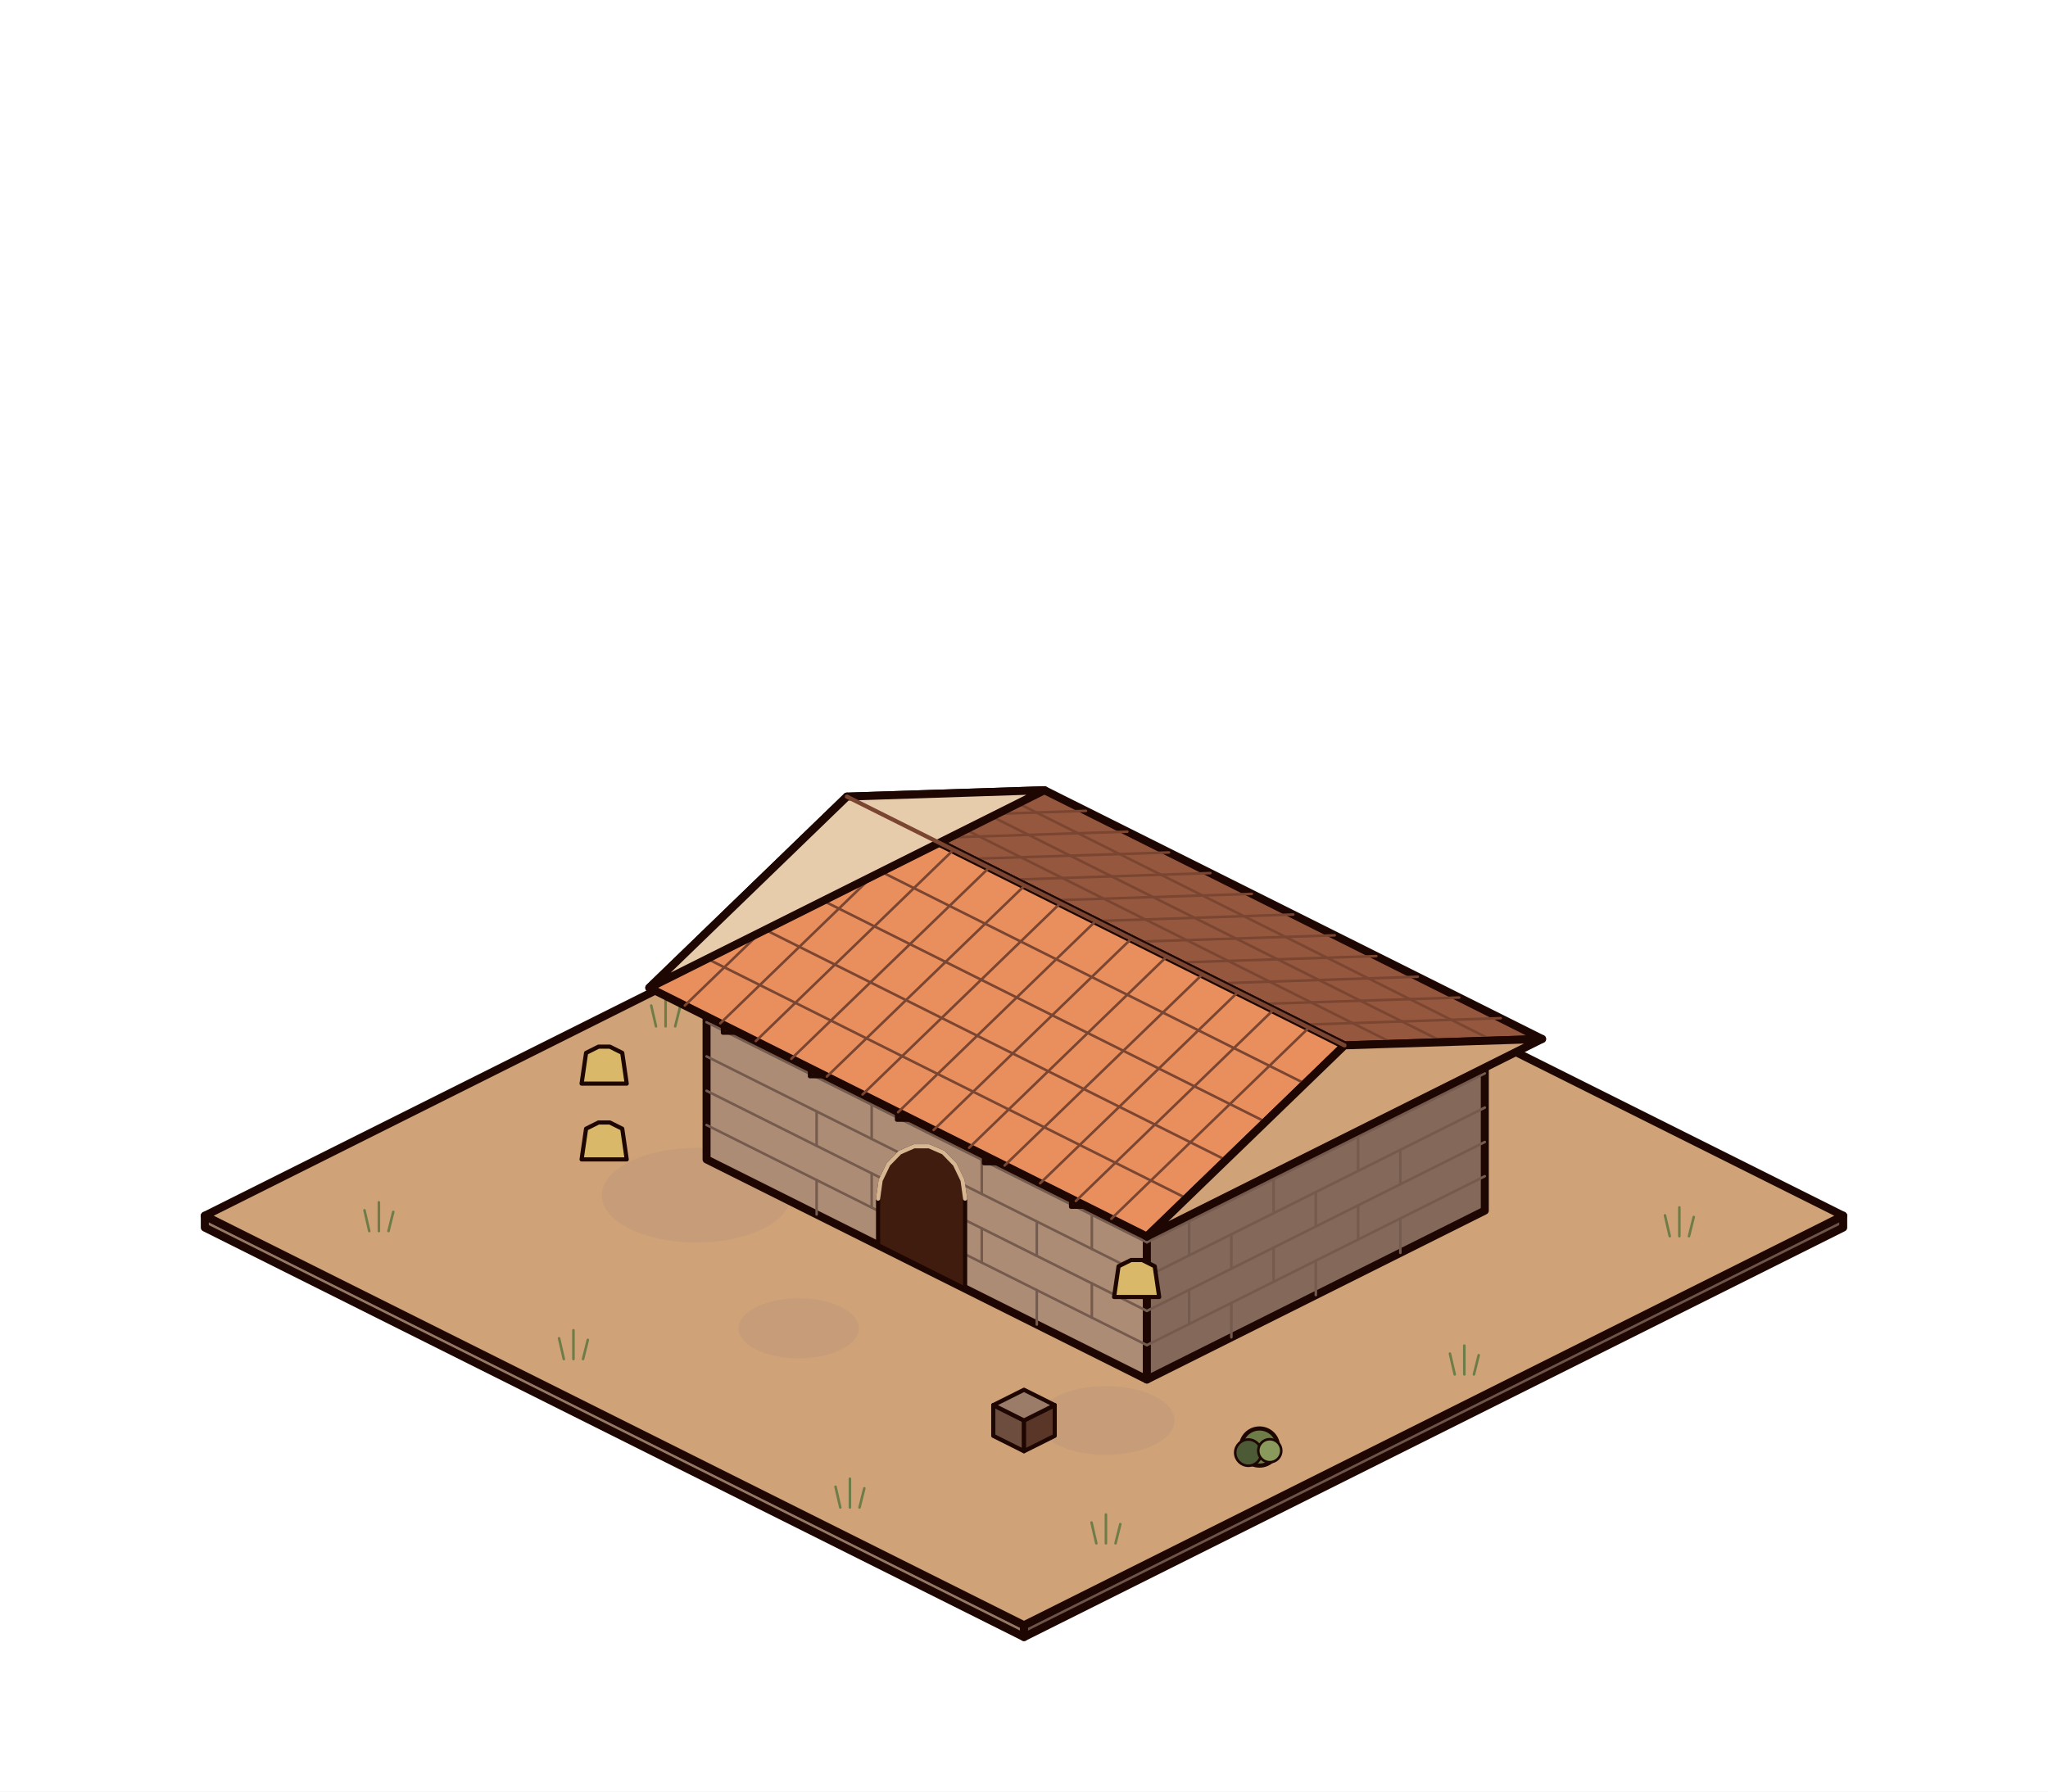
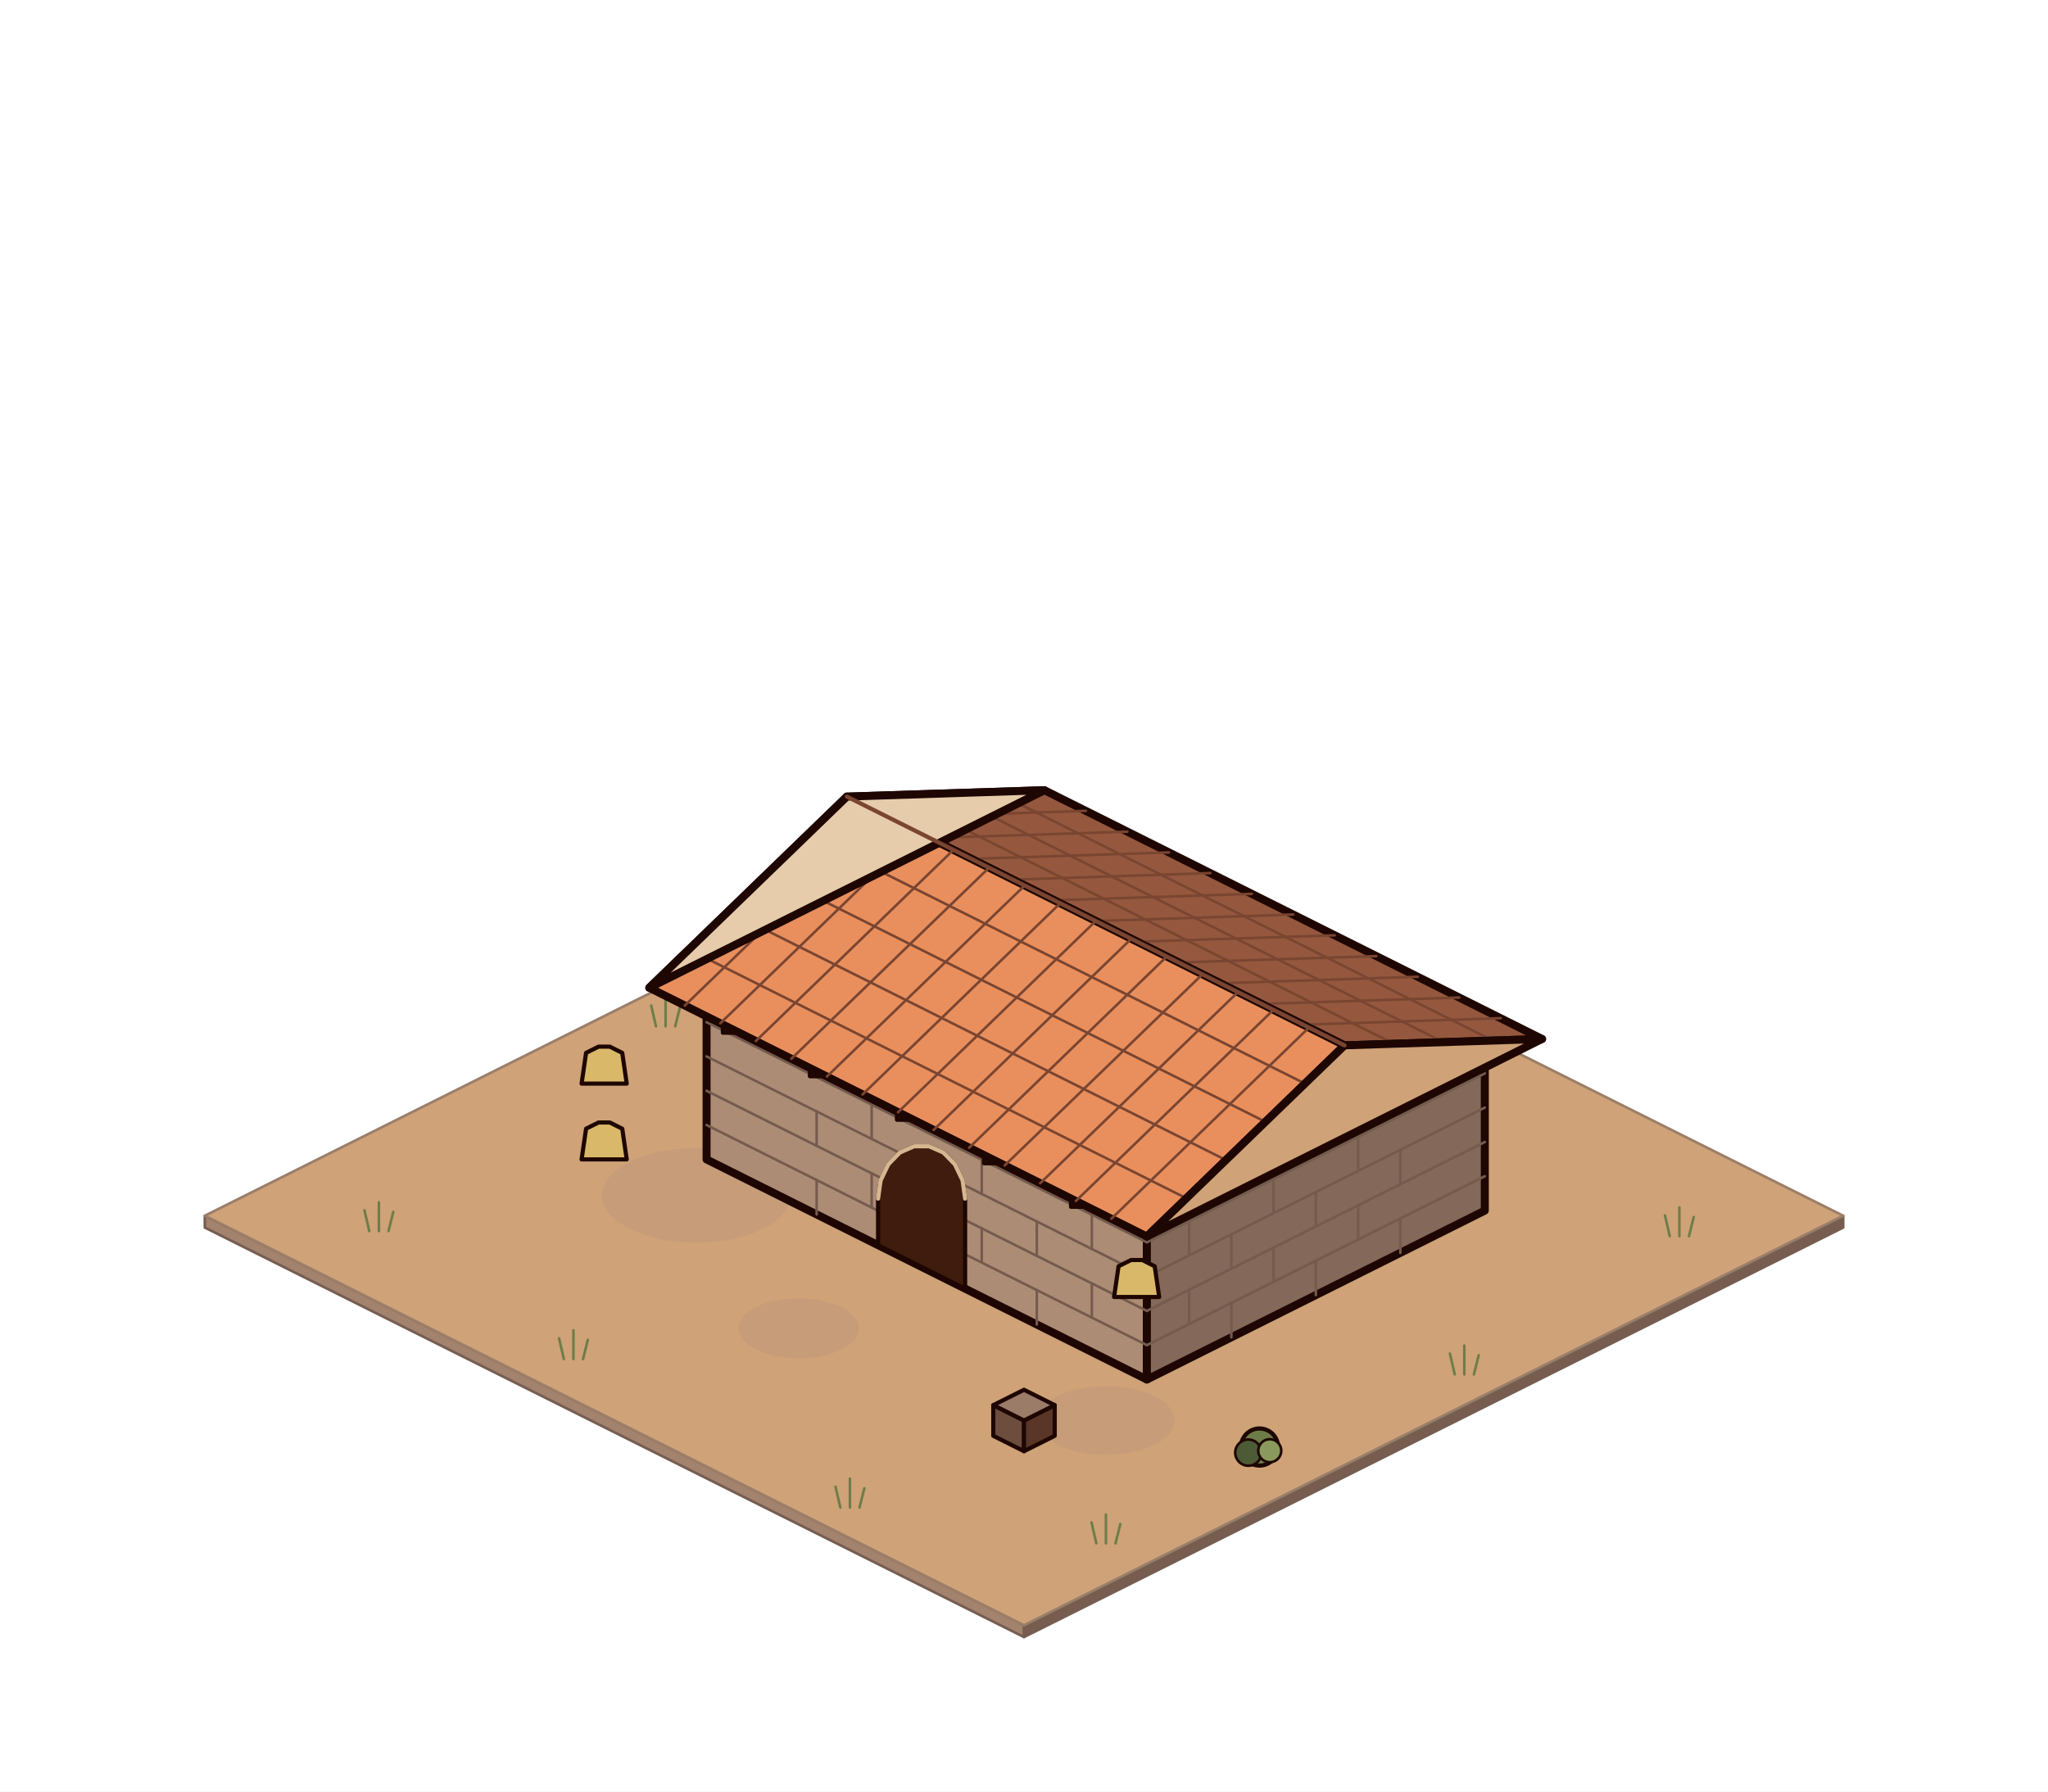
<svg xmlns="http://www.w3.org/2000/svg" viewBox="-640 -760 1280 1120" width="1280" height="1120">
  <rect x="-640" y="-760" width="1280" height="1120" fill="#ffffff" />
-   <polygon points="-512.0,0.0 0.0,256.0 0.0,263.4 -512.0,7.4" fill="#947864" stroke="#1e0702" stroke-width="5.0" stroke-linejoin="round" />
-   <polygon points="0.0,256.0 512.0,0.0 512.0,7.4 0.0,263.4" fill="#6c5548" stroke="#1e0702" stroke-width="5.0" stroke-linejoin="round" />
-   <polygon points="0.0,-256.0 512.0,0.0 0.0,256.0 -512.0,0.0" fill="#cfa278" stroke="#1e0702" stroke-width="5.0" stroke-linejoin="round" />
+   <polygon points="-512.0,0.0 0.0,256.0 0.0,263.4 -512.0,7.4" fill="#a2836d" stroke="#765d50" stroke-width="1.6" stroke-linejoin="round" />
+   <polygon points="0.0,256.0 512.0,0.0 512.0,7.4 0.0,263.4" fill="#765d50" stroke="#765d50" stroke-width="1.6" stroke-linejoin="round" />
+   <polygon points="0.0,-256.0 512.0,0.0 0.0,256.0 -512.0,0.0" fill="#cfa278" stroke="#9b7e69" stroke-width="1.6" stroke-linejoin="round" />
  <ellipse cx="-204.8" cy="-12.8" rx="59.1" ry="29.6" fill="#b7947c" stroke="none" fill-opacity="0.35" />
  <ellipse cx="204.8" cy="0.0" rx="48.4" ry="24.2" fill="#b7947c" stroke="none" fill-opacity="0.35" />
  <ellipse cx="-140.8" cy="70.4" rx="37.6" ry="18.8" fill="#b7947c" stroke="none" fill-opacity="0.35" />
  <ellipse cx="51.2" cy="128.0" rx="43.0" ry="21.5" fill="#b7947c" stroke="none" fill-opacity="0.35" />
  <line x1="-50.8" y1="-201.6" x2="-53.8" y2="-214.6" stroke="#6e7d48" stroke-width="1.6" stroke-linecap="round" />
  <line x1="-44.8" y1="-201.6" x2="-44.8" y2="-219.6" stroke="#6e7d48" stroke-width="1.6" stroke-linecap="round" />
  <line x1="-38.8" y1="-201.6" x2="-35.8" y2="-213.6" stroke="#6e7d48" stroke-width="1.6" stroke-linecap="round" />
  <circle cx="-115.2" cy="-160.3" r="13.3" fill="#6e7d48" stroke="#1e0702" stroke-width="2.6" />
  <circle cx="-123.2" cy="-156.3" r="9.3" fill="#4d5a36" stroke="#1e0702" stroke-width="1.6" />
  <circle cx="-107.9" cy="-157.6" r="8.3" fill="#8a9a5c" stroke="#1e0702" stroke-width="1.6" />
  <line x1="-230.0" y1="-118.4" x2="-233.0" y2="-131.4" stroke="#6e7d48" stroke-width="1.6" stroke-linecap="round" />
  <line x1="-224.0" y1="-118.4" x2="-224.0" y2="-136.4" stroke="#6e7d48" stroke-width="1.6" stroke-linecap="round" />
  <line x1="-218.0" y1="-118.4" x2="-215.0" y2="-130.4" stroke="#6e7d48" stroke-width="1.6" stroke-linecap="round" />
  <polygon points="-276.5,-35.2 -273.7,-54.4 -265.9,-58.3 -258.9,-58.3 -251.1,-54.4 -248.3,-35.2" fill="#d9b969" stroke="#1e0702" stroke-width="2.6" stroke-linejoin="round" />
  <polygon points="-276.5,-82.6 -273.7,-101.8 -265.9,-105.7 -258.9,-105.7 -251.1,-101.8 -248.3,-82.6" fill="#d9b969" stroke="#1e0702" stroke-width="2.6" stroke-linejoin="round" />
  <line x1="-409.2" y1="9.6" x2="-412.2" y2="-3.4" stroke="#6e7d48" stroke-width="1.6" stroke-linecap="round" />
  <line x1="-403.2" y1="9.6" x2="-403.2" y2="-8.4" stroke="#6e7d48" stroke-width="1.6" stroke-linecap="round" />
  <line x1="-397.2" y1="9.6" x2="-394.2" y2="-2.4" stroke="#6e7d48" stroke-width="1.6" stroke-linecap="round" />
  <line x1="403.6" y1="12.8" x2="400.6" y2="-0.2" stroke="#6e7d48" stroke-width="1.6" stroke-linecap="round" />
  <line x1="409.6" y1="12.8" x2="409.6" y2="-5.2" stroke="#6e7d48" stroke-width="1.6" stroke-linecap="round" />
  <line x1="415.6" y1="12.8" x2="418.6" y2="0.8" stroke="#6e7d48" stroke-width="1.6" stroke-linecap="round" />
  <line x1="-287.6" y1="89.6" x2="-290.6" y2="76.6" stroke="#6e7d48" stroke-width="1.6" stroke-linecap="round" />
  <line x1="-281.6" y1="89.6" x2="-281.6" y2="71.6" stroke="#6e7d48" stroke-width="1.6" stroke-linecap="round" />
  <line x1="-275.6" y1="89.6" x2="-272.6" y2="77.6" stroke="#6e7d48" stroke-width="1.6" stroke-linecap="round" />
  <line x1="269.2" y1="99.2" x2="266.2" y2="86.2" stroke="#6e7d48" stroke-width="1.6" stroke-linecap="round" />
  <line x1="275.2" y1="99.2" x2="275.2" y2="81.2" stroke="#6e7d48" stroke-width="1.6" stroke-linecap="round" />
  <line x1="281.2" y1="99.2" x2="284.2" y2="87.2" stroke="#6e7d48" stroke-width="1.6" stroke-linecap="round" />
  <polygon points="-198.4,-35.2 76.8,102.4 76.8,-4.9 -198.4,-142.5" fill="#ad8c75" stroke="#1e0702" stroke-width="5.0" stroke-linejoin="round" />
  <polygon points="76.8,102.4 288.0,-3.2 288.0,-110.5 76.8,-4.9" fill="#846859" stroke="#1e0702" stroke-width="5.0" stroke-linejoin="round" />
  <polygon points="12.8,-248.1 288.0,-110.5 76.8,-4.9 -198.4,-142.5" fill="#d7b791" stroke="#1e0702" stroke-width="5.0" stroke-linejoin="round" />
  <line x1="-129.6" y1="-0.8" x2="-129.6" y2="-22.3" stroke="#745b4e" stroke-width="1.6" stroke-linecap="round" />
  <line x1="235.2" y1="23.2" x2="235.2" y2="1.7" stroke="#745b4e" stroke-width="1.6" stroke-linecap="round" />
  <line x1="-60.8" y1="33.6" x2="-60.8" y2="12.1" stroke="#745b4e" stroke-width="1.6" stroke-linecap="round" />
  <line x1="182.4" y1="49.6" x2="182.4" y2="28.1" stroke="#745b4e" stroke-width="1.6" stroke-linecap="round" />
  <line x1="8.0" y1="68.0" x2="8.0" y2="46.5" stroke="#745b4e" stroke-width="1.6" stroke-linecap="round" />
  <line x1="129.6" y1="76.0" x2="129.6" y2="54.5" stroke="#745b4e" stroke-width="1.6" stroke-linecap="round" />
  <line x1="-198.4" y1="-56.7" x2="76.8" y2="80.9" stroke="#745b4e" stroke-width="1.6" stroke-linecap="round" />
  <line x1="76.8" y1="80.9" x2="288.0" y2="-24.7" stroke="#745b4e" stroke-width="1.6" stroke-linecap="round" />
  <line x1="-95.2" y1="-5.1" x2="-95.2" y2="-26.5" stroke="#745b4e" stroke-width="1.6" stroke-linecap="round" />
  <line x1="208.8" y1="14.9" x2="208.8" y2="-6.5" stroke="#745b4e" stroke-width="1.6" stroke-linecap="round" />
  <line x1="-26.4" y1="29.3" x2="-26.4" y2="7.9" stroke="#745b4e" stroke-width="1.6" stroke-linecap="round" />
  <line x1="156.0" y1="41.3" x2="156.0" y2="19.9" stroke="#745b4e" stroke-width="1.6" stroke-linecap="round" />
  <line x1="42.4" y1="63.7" x2="42.4" y2="42.3" stroke="#745b4e" stroke-width="1.6" stroke-linecap="round" />
  <line x1="103.2" y1="67.7" x2="103.2" y2="46.3" stroke="#745b4e" stroke-width="1.6" stroke-linecap="round" />
  <line x1="-198.4" y1="-78.1" x2="76.8" y2="59.5" stroke="#745b4e" stroke-width="1.6" stroke-linecap="round" />
  <line x1="76.8" y1="59.5" x2="288.0" y2="-46.1" stroke="#745b4e" stroke-width="1.6" stroke-linecap="round" />
  <line x1="-129.6" y1="-43.7" x2="-129.6" y2="-65.2" stroke="#745b4e" stroke-width="1.6" stroke-linecap="round" />
  <line x1="235.2" y1="-19.7" x2="235.2" y2="-41.2" stroke="#745b4e" stroke-width="1.6" stroke-linecap="round" />
  <line x1="-60.8" y1="-9.3" x2="-60.8" y2="-30.8" stroke="#745b4e" stroke-width="1.6" stroke-linecap="round" />
  <line x1="182.4" y1="6.7" x2="182.4" y2="-14.8" stroke="#745b4e" stroke-width="1.6" stroke-linecap="round" />
  <line x1="8.0" y1="25.1" x2="8.0" y2="3.6" stroke="#745b4e" stroke-width="1.6" stroke-linecap="round" />
  <line x1="129.6" y1="33.1" x2="129.6" y2="11.6" stroke="#745b4e" stroke-width="1.6" stroke-linecap="round" />
  <line x1="-198.4" y1="-99.6" x2="76.8" y2="38.0" stroke="#745b4e" stroke-width="1.6" stroke-linecap="round" />
  <line x1="76.8" y1="38.0" x2="288.0" y2="-67.6" stroke="#745b4e" stroke-width="1.6" stroke-linecap="round" />
  <line x1="-95.2" y1="-48.0" x2="-95.2" y2="-69.4" stroke="#745b4e" stroke-width="1.6" stroke-linecap="round" />
  <line x1="208.8" y1="-28.0" x2="208.8" y2="-49.4" stroke="#745b4e" stroke-width="1.6" stroke-linecap="round" />
  <line x1="-26.4" y1="-13.6" x2="-26.4" y2="-35.0" stroke="#745b4e" stroke-width="1.6" stroke-linecap="round" />
  <line x1="156.0" y1="-1.6" x2="156.0" y2="-23.0" stroke="#745b4e" stroke-width="1.6" stroke-linecap="round" />
  <line x1="42.4" y1="20.8" x2="42.4" y2="-0.6" stroke="#745b4e" stroke-width="1.6" stroke-linecap="round" />
  <line x1="103.2" y1="24.8" x2="103.2" y2="3.4" stroke="#745b4e" stroke-width="1.6" stroke-linecap="round" />
  <line x1="-198.4" y1="-121.0" x2="76.8" y2="16.6" stroke="#745b4e" stroke-width="1.6" stroke-linecap="round" />
  <line x1="76.8" y1="16.6" x2="288.0" y2="-89.0" stroke="#745b4e" stroke-width="1.6" stroke-linecap="round" />
  <line x1="-129.6" y1="-86.6" x2="-129.6" y2="-108.1" stroke="#745b4e" stroke-width="1.6" stroke-linecap="round" />
  <line x1="235.2" y1="-62.6" x2="235.2" y2="-84.1" stroke="#745b4e" stroke-width="1.6" stroke-linecap="round" />
  <line x1="-60.8" y1="-52.2" x2="-60.8" y2="-73.7" stroke="#745b4e" stroke-width="1.6" stroke-linecap="round" />
  <line x1="182.4" y1="-36.2" x2="182.4" y2="-57.7" stroke="#745b4e" stroke-width="1.6" stroke-linecap="round" />
  <line x1="8.0" y1="-17.8" x2="8.0" y2="-39.3" stroke="#745b4e" stroke-width="1.6" stroke-linecap="round" />
  <line x1="129.6" y1="-9.8" x2="129.6" y2="-31.3" stroke="#745b4e" stroke-width="1.6" stroke-linecap="round" />
  <polygon points="-91.2,18.4 -91.2,-10.7 -91.2,-10.7 -89.6,-22.1 -84.8,-32.1 -77.6,-39.5 -68.7,-43.4 -59.3,-43.4 -50.4,-39.5 -43.2,-32.1 -38.4,-22.1 -36.8,-10.7 -36.8,-10.7 -36.8,45.6" fill="#3f1c0d" stroke="#1e0702" stroke-width="2.6" stroke-linejoin="round" />
  <polyline points="-91.2,-10.7 -91.2,-10.7 -89.6,-22.1 -84.8,-32.1 -77.6,-39.5 -68.7,-43.4 -59.3,-43.4 -50.4,-39.5 -43.2,-32.1 -38.4,-22.1 -36.8,-10.7 -36.8,-10.7" fill="none" stroke="#d7b791" stroke-width="2.6" stroke-linejoin="round" stroke-linecap="round" />
  <polygon points="-188.2,-114.4 -170.2,-114.4 -170.2,-142.4 -188.2,-142.4" fill="#3f1c0d" stroke="#1e0702" stroke-width="2.6" stroke-linejoin="round" />
  <polygon points="-133.8,-87.2 -115.8,-87.2 -115.8,-115.2 -133.8,-115.2" fill="#3f1c0d" stroke="#1e0702" stroke-width="2.6" stroke-linejoin="round" />
  <polygon points="-79.4,-60.0 -61.4,-60.0 -61.4,-88.0 -79.4,-88.0" fill="#3f1c0d" stroke="#1e0702" stroke-width="2.6" stroke-linejoin="round" />
  <polygon points="-25.0,-32.8 -7.0,-32.8 -7.0,-60.8 -25.0,-60.8" fill="#3f1c0d" stroke="#1e0702" stroke-width="2.6" stroke-linejoin="round" />
  <polygon points="29.4,-5.6 47.4,-5.6 47.4,-33.6 29.4,-33.6" fill="#3f1c0d" stroke="#1e0702" stroke-width="2.6" stroke-linejoin="round" />
  <polygon points="12.8,-266.0 323.8,-110.5 200.3,-106.5 -110.7,-262.0" fill="#95583e" stroke="#1e0702" stroke-width="5.0" stroke-linejoin="round" />
  <line x1="-18.1" y1="-265.0" x2="293.0" y2="-109.5" stroke="#7a4531" stroke-width="1.6" stroke-linecap="round" />
  <line x1="-49.0" y1="-264.0" x2="262.1" y2="-108.5" stroke="#7a4531" stroke-width="1.6" stroke-linecap="round" />
  <line x1="-79.8" y1="-263.0" x2="231.2" y2="-107.5" stroke="#7a4531" stroke-width="1.6" stroke-linecap="round" />
  <line x1="38.7" y1="-253.1" x2="-84.8" y2="-249.0" stroke="#7a4531" stroke-width="1.6" stroke-linecap="round" />
  <line x1="64.6" y1="-240.1" x2="-58.9" y2="-236.1" stroke="#7a4531" stroke-width="1.6" stroke-linecap="round" />
  <line x1="90.6" y1="-227.1" x2="-33.0" y2="-223.1" stroke="#7a4531" stroke-width="1.6" stroke-linecap="round" />
  <line x1="116.5" y1="-214.2" x2="-7.0" y2="-210.1" stroke="#7a4531" stroke-width="1.6" stroke-linecap="round" />
  <line x1="142.4" y1="-201.2" x2="18.9" y2="-197.2" stroke="#7a4531" stroke-width="1.6" stroke-linecap="round" />
  <line x1="168.3" y1="-188.3" x2="44.8" y2="-184.2" stroke="#7a4531" stroke-width="1.6" stroke-linecap="round" />
  <line x1="194.2" y1="-175.3" x2="70.7" y2="-171.3" stroke="#7a4531" stroke-width="1.6" stroke-linecap="round" />
  <line x1="220.2" y1="-162.3" x2="96.6" y2="-158.3" stroke="#7a4531" stroke-width="1.6" stroke-linecap="round" />
  <line x1="246.1" y1="-149.4" x2="122.6" y2="-145.3" stroke="#7a4531" stroke-width="1.6" stroke-linecap="round" />
  <line x1="272.0" y1="-136.4" x2="148.5" y2="-132.4" stroke="#7a4531" stroke-width="1.6" stroke-linecap="round" />
  <line x1="297.9" y1="-123.5" x2="174.4" y2="-119.4" stroke="#7a4531" stroke-width="1.6" stroke-linecap="round" />
  <polygon points="-234.2,-142.5 76.8,13.0 200.3,-106.5 -110.7,-262.0" fill="#e98f5d" stroke="#1e0702" stroke-width="5.0" stroke-linejoin="round" />
  <line x1="-209.5" y1="-166.4" x2="101.5" y2="-10.9" stroke="#7a4531" stroke-width="1.6" stroke-linecap="round" />
  <line x1="-184.8" y1="-190.3" x2="126.2" y2="-34.8" stroke="#7a4531" stroke-width="1.6" stroke-linecap="round" />
  <line x1="-160.1" y1="-214.2" x2="150.9" y2="-58.7" stroke="#7a4531" stroke-width="1.6" stroke-linecap="round" />
  <line x1="-135.4" y1="-238.1" x2="175.6" y2="-82.6" stroke="#7a4531" stroke-width="1.6" stroke-linecap="round" />
  <line x1="-212.0" y1="-131.4" x2="-88.5" y2="-250.9" stroke="#7a4531" stroke-width="1.6" stroke-linecap="round" />
  <line x1="-189.8" y1="-120.3" x2="-66.3" y2="-239.8" stroke="#7a4531" stroke-width="1.6" stroke-linecap="round" />
  <line x1="-167.6" y1="-109.2" x2="-44.1" y2="-228.7" stroke="#7a4531" stroke-width="1.6" stroke-linecap="round" />
  <line x1="-145.4" y1="-98.1" x2="-21.9" y2="-217.5" stroke="#7a4531" stroke-width="1.6" stroke-linecap="round" />
  <line x1="-123.2" y1="-87.0" x2="0.4" y2="-206.4" stroke="#7a4531" stroke-width="1.6" stroke-linecap="round" />
  <line x1="-100.9" y1="-75.8" x2="22.6" y2="-195.3" stroke="#7a4531" stroke-width="1.6" stroke-linecap="round" />
  <line x1="-78.7" y1="-64.7" x2="44.8" y2="-184.2" stroke="#7a4531" stroke-width="1.6" stroke-linecap="round" />
  <line x1="-56.5" y1="-53.6" x2="67.0" y2="-173.1" stroke="#7a4531" stroke-width="1.6" stroke-linecap="round" />
  <line x1="-34.3" y1="-42.5" x2="89.2" y2="-162.0" stroke="#7a4531" stroke-width="1.6" stroke-linecap="round" />
  <line x1="-12.1" y1="-31.4" x2="111.5" y2="-150.9" stroke="#7a4531" stroke-width="1.6" stroke-linecap="round" />
  <line x1="10.1" y1="-20.3" x2="133.7" y2="-139.8" stroke="#7a4531" stroke-width="1.6" stroke-linecap="round" />
  <line x1="32.4" y1="-9.2" x2="155.9" y2="-128.7" stroke="#7a4531" stroke-width="1.6" stroke-linecap="round" />
  <line x1="54.6" y1="1.9" x2="178.1" y2="-117.6" stroke="#7a4531" stroke-width="1.6" stroke-linecap="round" />
  <polygon points="12.8,-266.0 -234.2,-142.5 -110.7,-262.0" fill="#e7ccab" stroke="#1e0702" stroke-width="5.0" stroke-linejoin="round" />
  <polygon points="323.8,-110.5 76.8,13.0 200.3,-106.5" fill="#cfa278" stroke="#1e0702" stroke-width="5.0" stroke-linejoin="round" />
  <line x1="-110.7" y1="-262.0" x2="200.3" y2="-106.5" stroke="#7a4531" stroke-width="2.6" stroke-linecap="round" />
  <polygon points="56.3,50.8 59.1,31.6 66.9,27.7 73.9,27.7 81.7,31.6 84.5,50.8" fill="#d9b969" stroke="#1e0702" stroke-width="2.6" stroke-linejoin="round" />
  <line x1="-19.2" y1="137.6" x2="0.0" y2="128.0" stroke="#3f1c0d" stroke-width="1.6" stroke-linecap="round" />
  <line x1="-19.2" y1="118.4" x2="0.0" y2="147.2" stroke="#3f1c0d" stroke-width="1.6" stroke-linecap="round" />
  <polygon points="-19.2,137.6 0.0,147.2 0.0,128.0 -19.2,118.4" fill="#6d4d3d" stroke="#1e0702" stroke-width="2.6" stroke-linejoin="round" />
  <polygon points="0.0,147.2 19.2,137.6 19.2,118.4 0.0,128.0" fill="#593627" stroke="#1e0702" stroke-width="2.6" stroke-linejoin="round" />
  <polygon points="0.0,108.8 19.2,118.4 0.0,128.0 -19.2,118.4" fill="#9b7c68" stroke="#1e0702" stroke-width="2.6" stroke-linejoin="round" />
  <circle cx="147.2" cy="144.6" r="11.6" fill="#6e7d48" stroke="#1e0702" stroke-width="2.6" />
  <circle cx="140.2" cy="148.1" r="8.2" fill="#4d5a36" stroke="#1e0702" stroke-width="1.6" />
  <circle cx="153.6" cy="146.9" r="7.2" fill="#8a9a5c" stroke="#1e0702" stroke-width="1.6" />
  <line x1="-114.8" y1="182.4" x2="-117.8" y2="169.4" stroke="#6e7d48" stroke-width="1.6" stroke-linecap="round" />
  <line x1="-108.8" y1="182.4" x2="-108.8" y2="164.4" stroke="#6e7d48" stroke-width="1.6" stroke-linecap="round" />
  <line x1="-102.8" y1="182.4" x2="-99.8" y2="170.4" stroke="#6e7d48" stroke-width="1.6" stroke-linecap="round" />
  <line x1="45.2" y1="204.8" x2="42.2" y2="191.8" stroke="#6e7d48" stroke-width="1.6" stroke-linecap="round" />
  <line x1="51.2" y1="204.8" x2="51.2" y2="186.8" stroke="#6e7d48" stroke-width="1.6" stroke-linecap="round" />
  <line x1="57.2" y1="204.8" x2="60.2" y2="192.8" stroke="#6e7d48" stroke-width="1.6" stroke-linecap="round" />
</svg>
